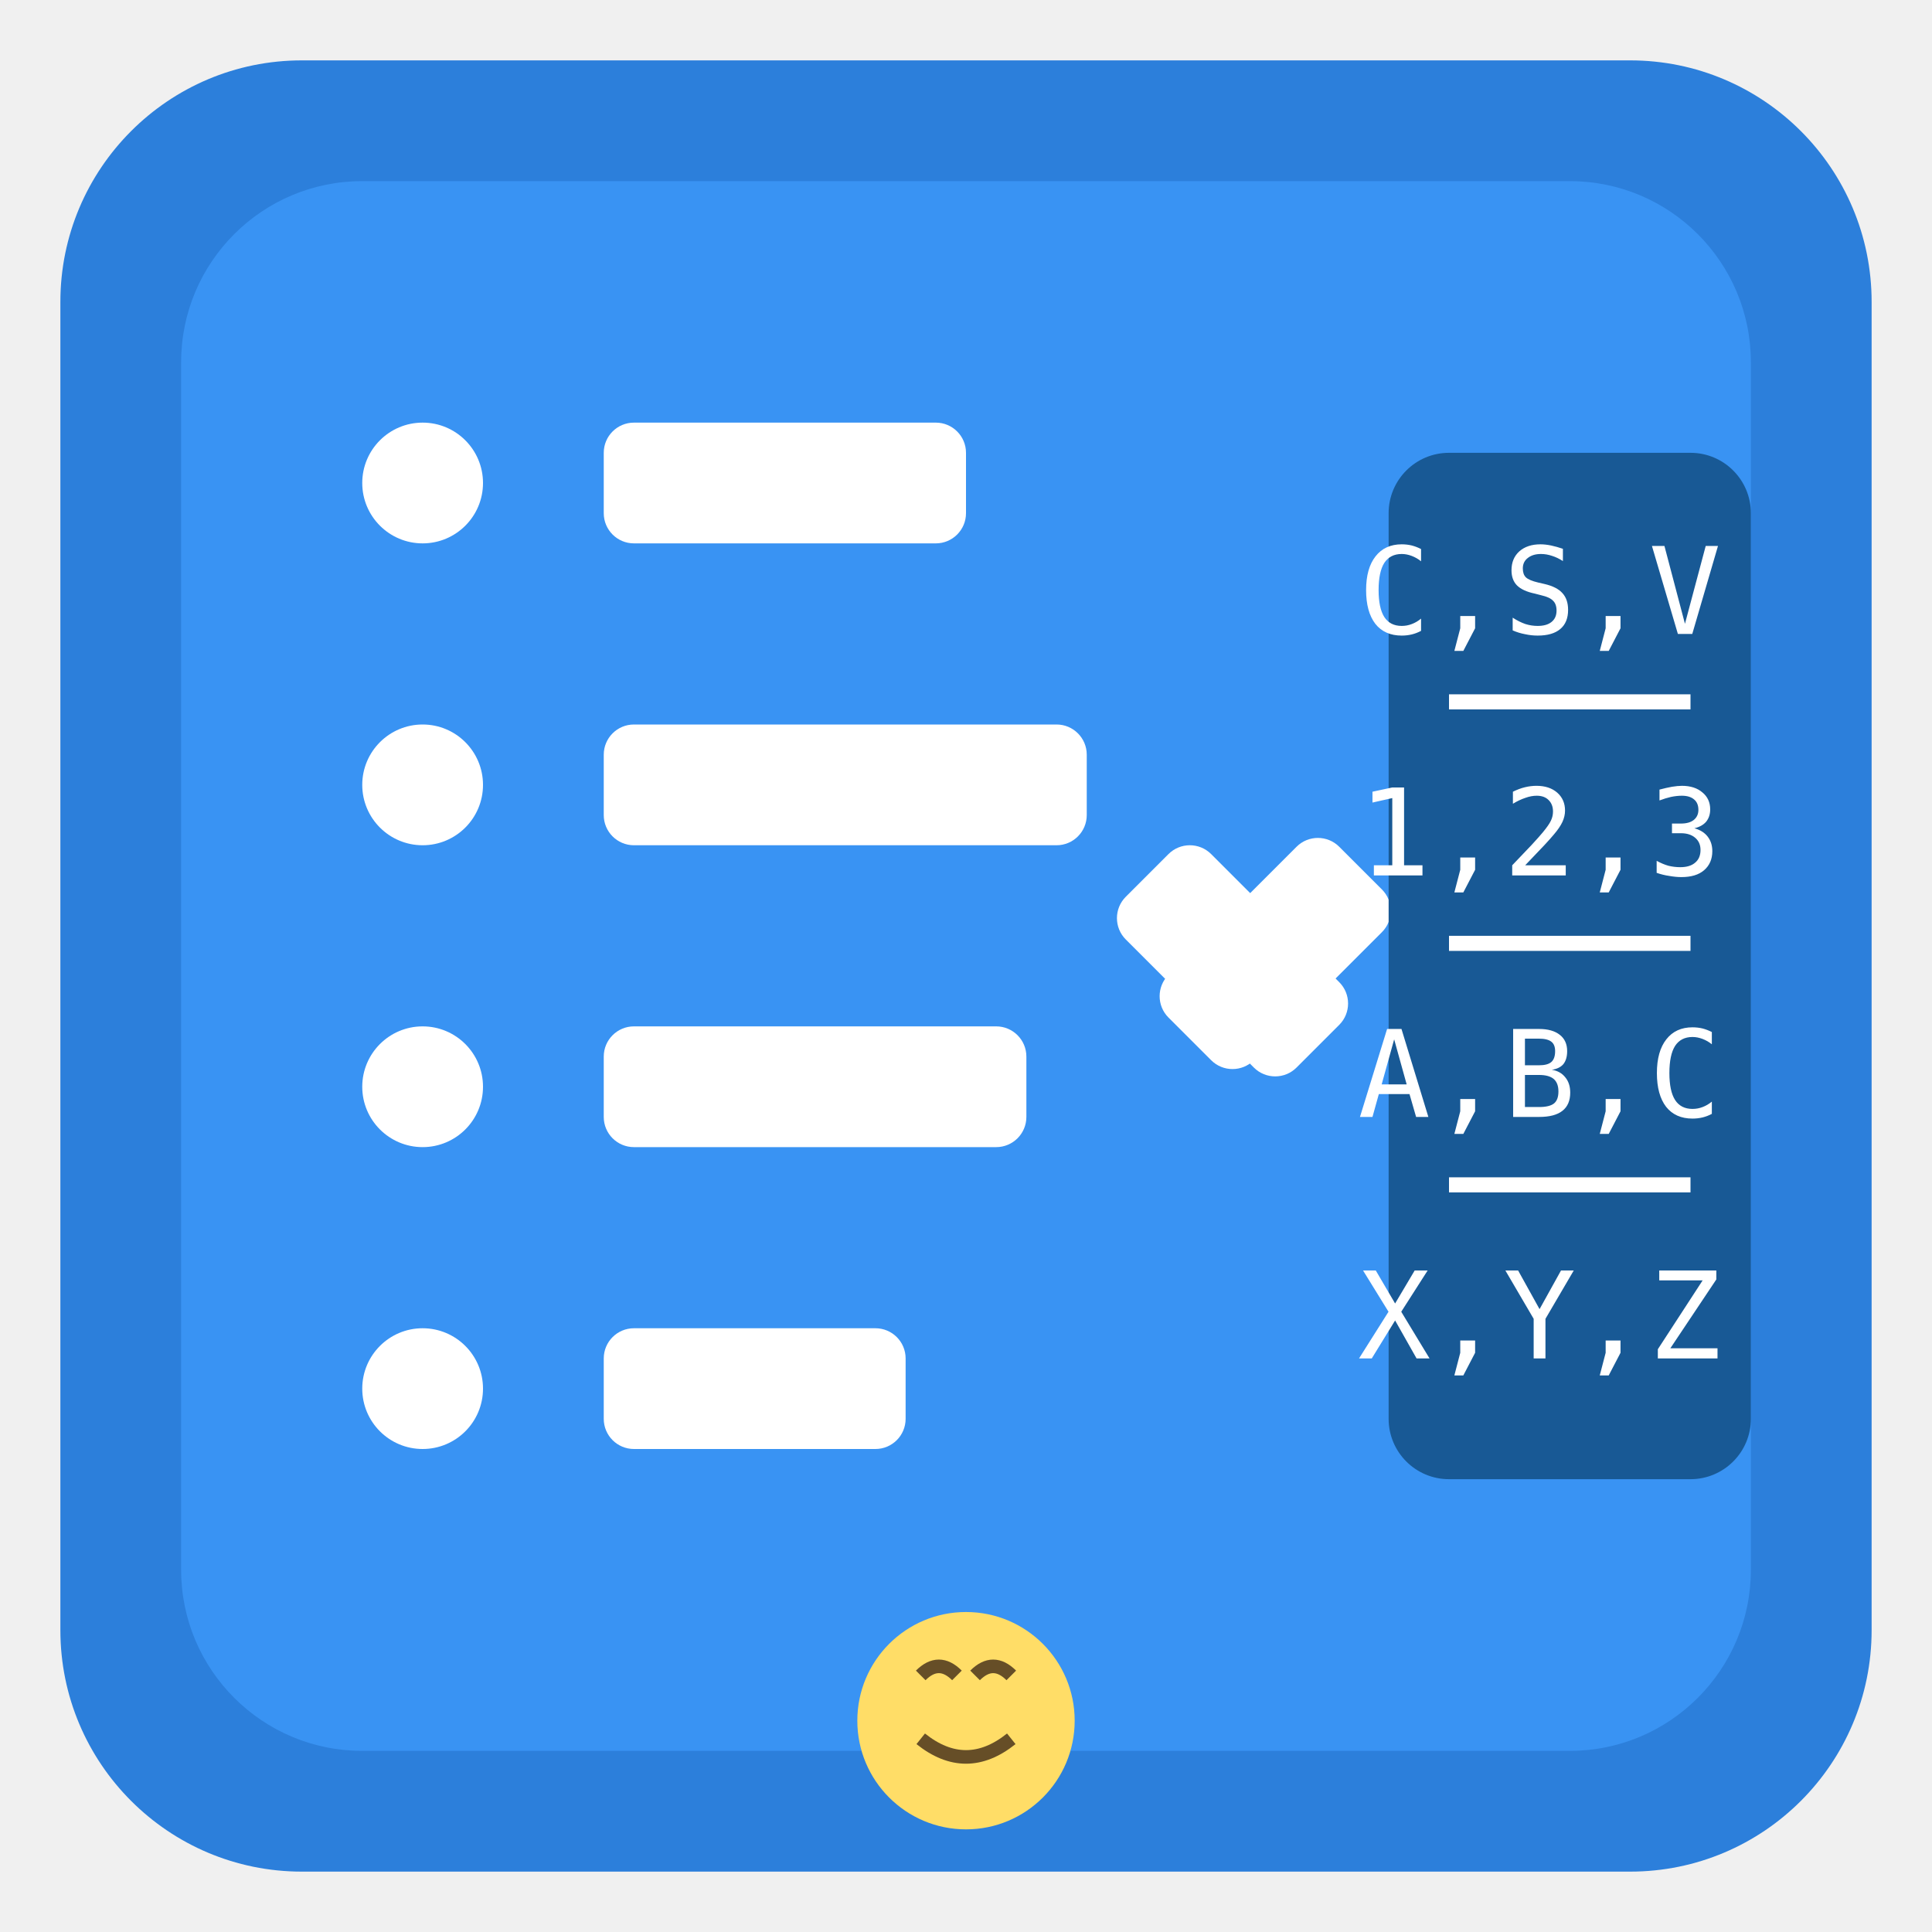
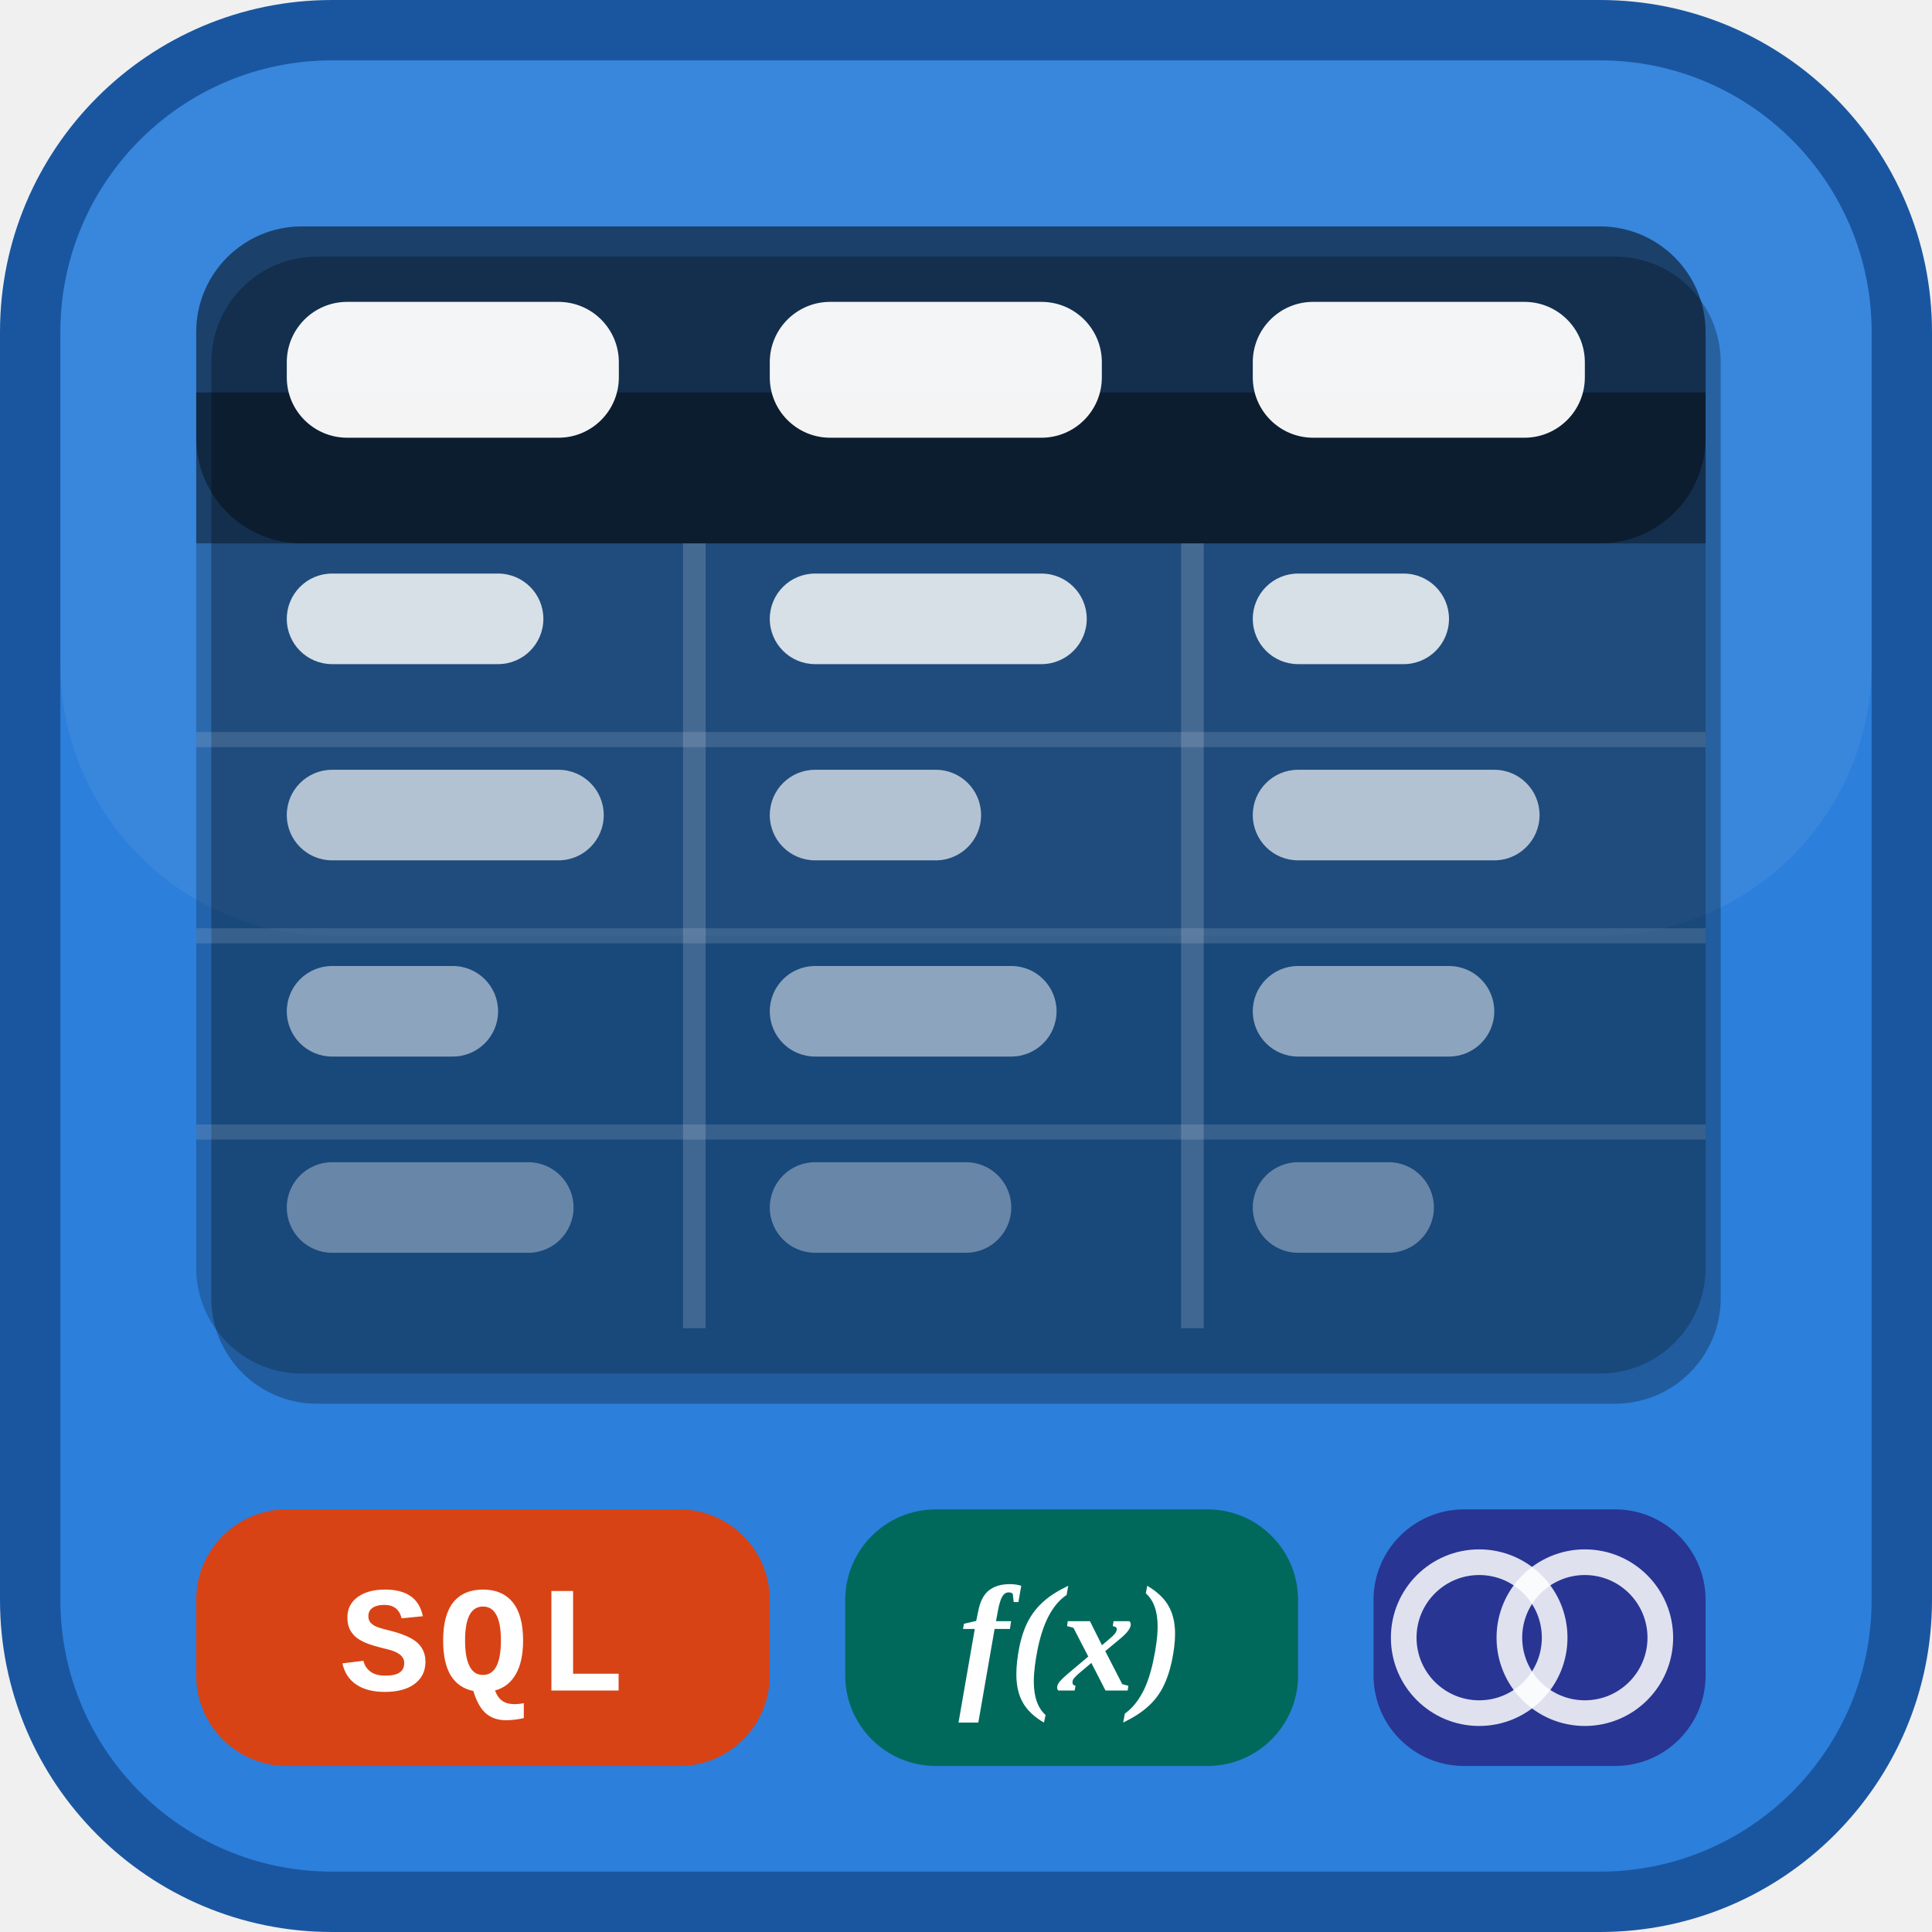
<svg xmlns="http://www.w3.org/2000/svg" width="128" height="128" viewBox="0 0 128 128">
-   <rect x="4" y="4" width="120" height="120" rx="16" ry="16" fill="#2c7fdb" />
-   <rect x="12" y="12" width="104" height="104" rx="12" ry="12" fill="#3993f3" />
-   <g fill="#ffffff">
-     <circle cx="28" cy="32" r="4" />
-     <rect x="40" y="28" width="24" height="8" rx="2" ry="2" />
-     <circle cx="28" cy="52" r="4" />
-     <rect x="40" y="48" width="32" height="8" rx="2" ry="2" />
-     <circle cx="28" cy="72" r="4" />
-     <rect x="40" y="68" width="28" height="8" rx="2" ry="2" />
-     <circle cx="28" cy="92" r="4" />
-     <rect x="40" y="88" width="20" height="8" rx="2" ry="2" />
-   </g>
-   <g fill="#ffffff">
-     <rect x="76" y="54" width="16" height="8" rx="2" ry="2" transform="rotate(45, 76, 58)" />
-     <rect x="76" y="66" width="16" height="8" rx="2" ry="2" transform="rotate(-45, 76, 66)" />
-   </g>
-   <g fill="#ffffff" font-family="monospace" font-size="8">
-     <rect x="92" y="30" width="24" height="68" rx="4" ry="4" fill="#185995" />
-     <text x="102" y="42" text-anchor="middle">C,S,V</text>
-     <rect x="96" y="46" width="16" height="1" />
-     <text x="102" y="58" text-anchor="middle">1,2,3</text>
-     <rect x="96" y="62" width="16" height="1" />
-     <text x="102" y="74" text-anchor="middle">A,B,C</text>
-     <rect x="96" y="78" width="16" height="1" />
-     <text x="102" y="90" text-anchor="middle">X,Y,Z</text>
-   </g>
-   <g transform="translate(64, 114) scale(0.6)">
-     <circle cx="0" cy="0" r="12" fill="#ffdd67" />
-     <path d="M-5,-5 Q-3,-7 -1,-5 M1,-5 Q3,-7 5,-5" stroke="#664e27" stroke-width="1.5" fill="none" />
-     <path d="M-5,2 Q0,6 5,2" stroke="#664e27" stroke-width="1.5" fill="none" />
-   </g>
+   <rect width="128" height="128" rx="22" fill="#1a56a0" />
+   <rect x="4" y="4" width="120" height="120" rx="18" fill="#2c7fdb" />
+   <rect x="4" y="4" width="120" height="58" rx="18" fill="rgba(255,255,255,0.06)" />
+   <rect x="14" y="17" width="100" height="76" rx="7" fill="rgba(0,0,0,0.28)" />
+   <rect x="13" y="15" width="100" height="76" rx="7" fill="rgba(0,0,0,0.22)" />
+   <rect x="13" y="15" width="100" height="21" rx="7" fill="rgba(0,0,0,0.38)" />
+   <rect x="13" y="26" width="100" height="10" fill="rgba(0,0,0,0.38)" />
+   <rect x="19" y="20" width="22" height="9" rx="4" fill="rgba(255,255,255,0.95)" />
+   <rect x="51" y="20" width="22" height="9" rx="4" fill="rgba(255,255,255,0.95)" />
+   <rect x="83" y="20" width="22" height="9" rx="4" fill="rgba(255,255,255,0.95)" />
+   <line x1="46" y1="36" x2="46" y2="88" stroke="rgba(255,255,255,0.17)" stroke-width="1.5" />
+   <line x1="79" y1="36" x2="79" y2="88" stroke="rgba(255,255,255,0.17)" stroke-width="1.5" />
+   <line x1="13" y1="49" x2="113" y2="49" stroke="rgba(255,255,255,0.13)" stroke-width="1" />
+   <line x1="13" y1="62" x2="113" y2="62" stroke="rgba(255,255,255,0.13)" stroke-width="1" />
+   <line x1="13" y1="75" x2="113" y2="75" stroke="rgba(255,255,255,0.13)" stroke-width="1" />
+   <rect x="19" y="38" width="17" height="6" rx="3" fill="rgba(255,255,255,0.82)" />
+   <rect x="51" y="38" width="21" height="6" rx="3" fill="rgba(255,255,255,0.82)" />
+   <rect x="83" y="38" width="13" height="6" rx="3" fill="rgba(255,255,255,0.82)" />
+   <rect x="19" y="51" width="21" height="6" rx="3" fill="rgba(255,255,255,0.66)" />
+   <rect x="51" y="51" width="14" height="6" rx="3" fill="rgba(255,255,255,0.66)" />
+   <rect x="83" y="51" width="19" height="6" rx="3" fill="rgba(255,255,255,0.66)" />
+   <rect x="19" y="64" width="14" height="6" rx="3" fill="rgba(255,255,255,0.50)" />
+   <rect x="51" y="64" width="19" height="6" rx="3" fill="rgba(255,255,255,0.50)" />
+   <rect x="83" y="64" width="16" height="6" rx="3" fill="rgba(255,255,255,0.50)" />
+   <rect x="19" y="77" width="19" height="6" rx="3" fill="rgba(255,255,255,0.34)" />
+   <rect x="51" y="77" width="16" height="6" rx="3" fill="rgba(255,255,255,0.34)" />
+   <rect x="83" y="77" width="12" height="6" rx="3" fill="rgba(255,255,255,0.34)" />
+   <rect x="13" y="100" width="38" height="17" rx="6" fill="#d84315" />
+   <text x="32" y="112" text-anchor="middle" font-family="'Courier New',Courier,monospace" font-size="10" font-weight="bold" fill="white" letter-spacing="0.5">SQL</text>
+   <rect x="56" y="100" width="30" height="17" rx="6" fill="#00695c" />
+   <text x="71" y="112" text-anchor="middle" font-family="Georgia,'Times New Roman',serif" font-size="10" font-weight="bold" font-style="italic" fill="white">f(x)</text>
+   <rect x="91" y="100" width="22" height="17" rx="6" fill="#283593" />
+   <circle cx="98" cy="108.5" r="5" fill="none" stroke="rgba(255,255,255,0.85)" stroke-width="1.7" />
+   <circle cx="105" cy="108.5" r="5" fill="none" stroke="rgba(255,255,255,0.85)" stroke-width="1.7" />
</svg>
